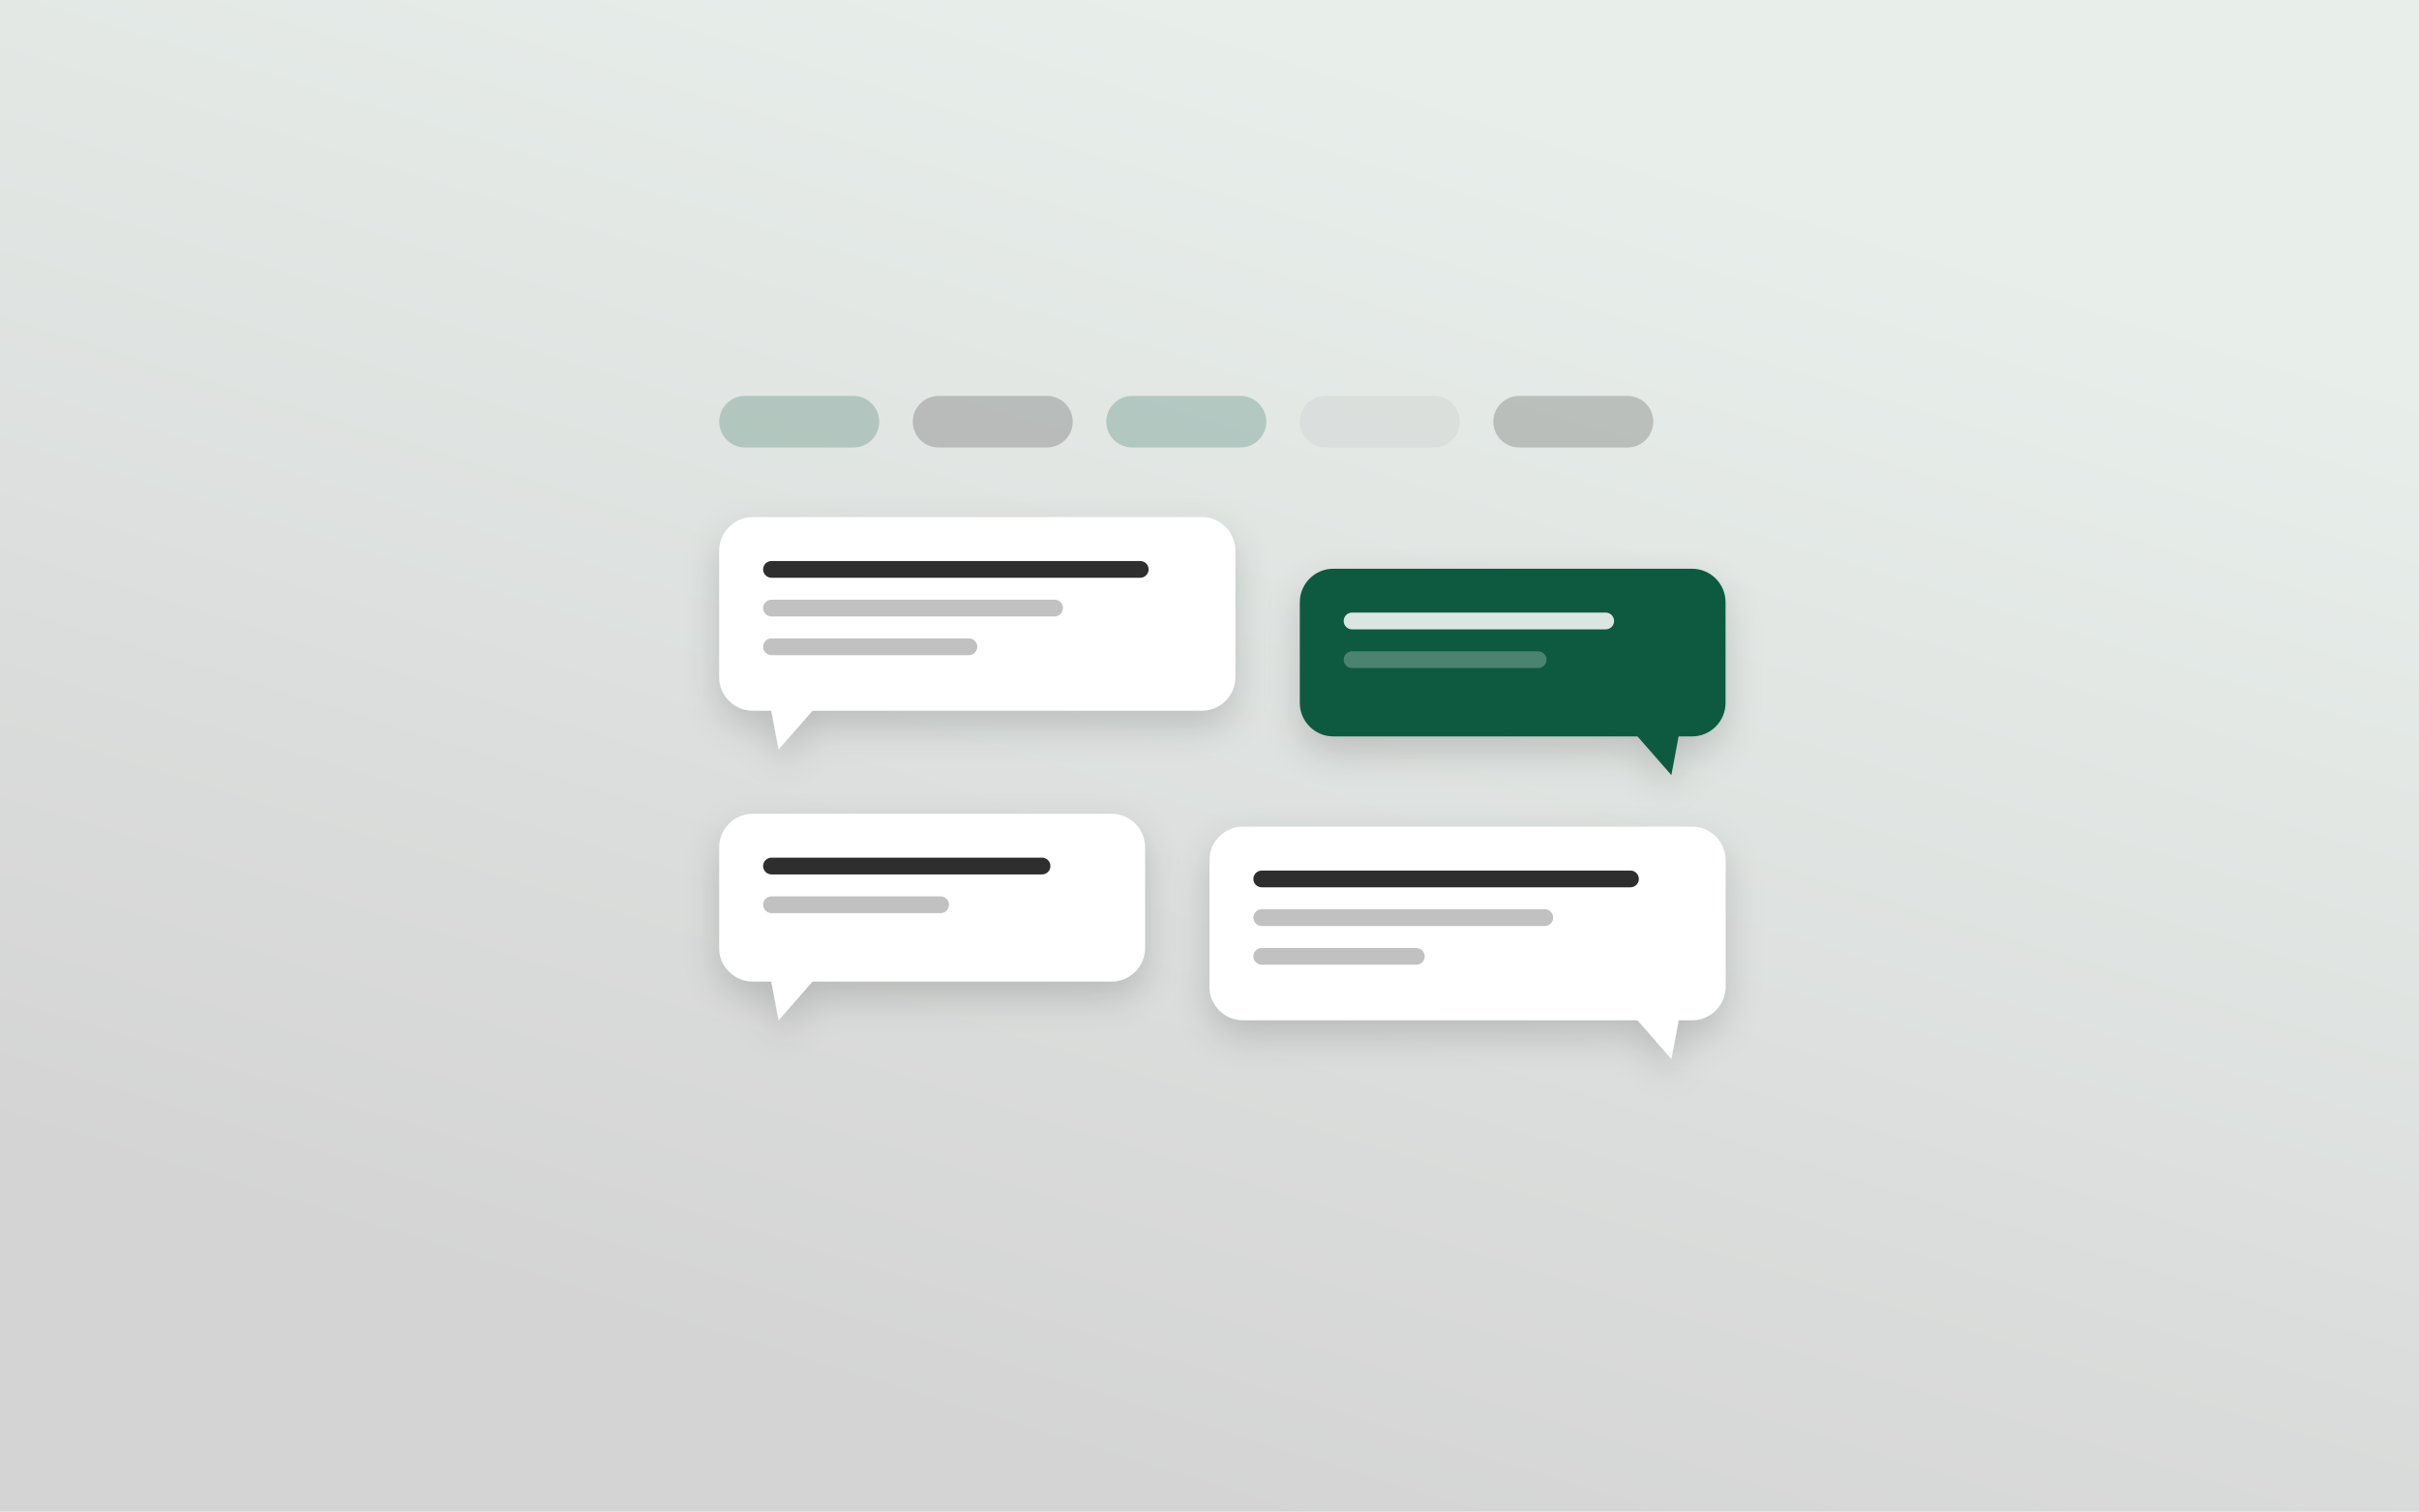
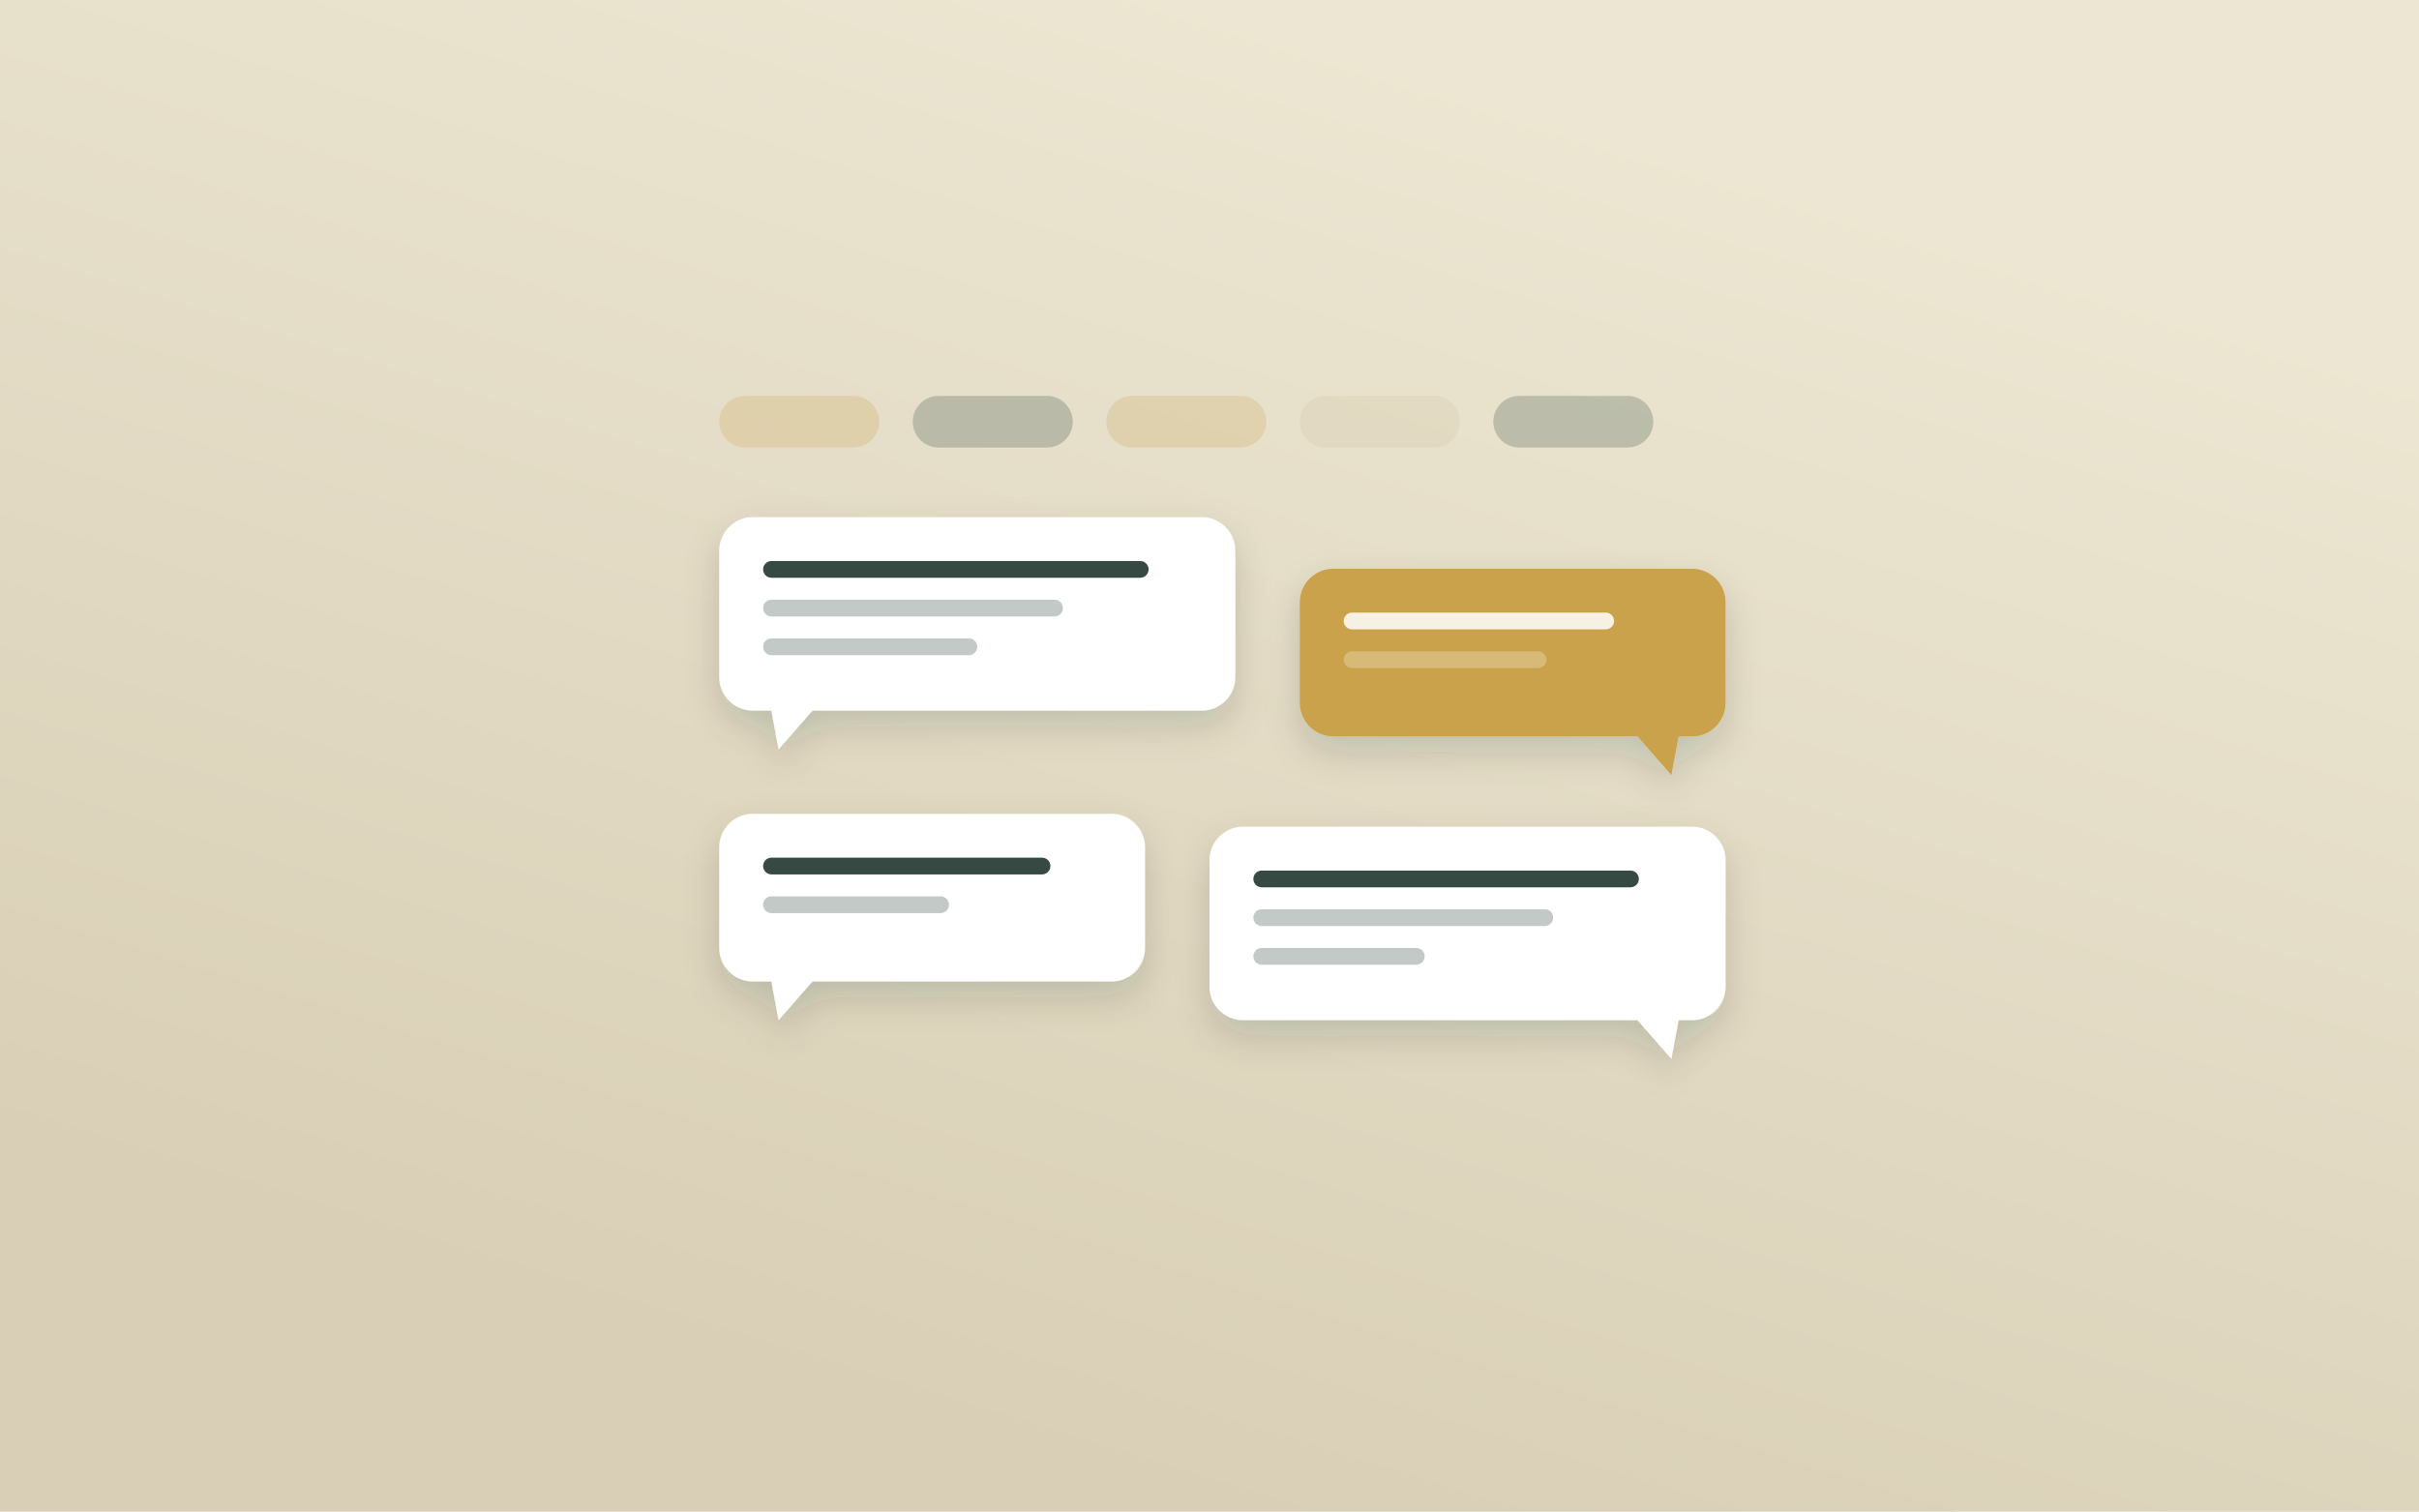
<svg xmlns="http://www.w3.org/2000/svg" viewBox="0 0 1200 750" width="1200" height="750">
  <defs>
    <linearGradient id="bg" x1="0.7" y1="0.1" x2="0.3" y2="0.9">
-       <stop offset="0" stop-color="#e8efeb" />
-       <stop offset="1" stop-color="#d4d4d4" />
+       <stop offset="0" stop-color="#ece6d2" />
+       <stop offset="1" stop-color="#d9cfb6" />
    </linearGradient>
    <filter id="sh" x="-20%" y="-20%" width="140%" height="160%">
-       <feDropShadow dx="0" dy="12" stdDeviation="14" flood-color="#0a0a0a" flood-opacity=".16" />
+       <feDropShadow dx="0" dy="12" stdDeviation="14" flood-color="#132a22" flood-opacity=".16" />
    </filter>
  </defs>
  <rect width="1200" height="750" fill="url(#bg)" />
  <g transform="translate(600 375) scale(0.64) translate(-600 -375)">
-     <rect x="220" y="96" width="124" height="40" rx="20" fill="#0c5a41" fill-opacity=".22" />
-     <rect x="370" y="96" width="124" height="40" rx="20" fill="#262626" fill-opacity=".22" />
-     <rect x="520" y="96" width="124" height="40" rx="20" fill="#0c5a41" fill-opacity=".22" />
-     <rect x="670" y="96" width="124" height="40" rx="20" fill="#bdbdbd" fill-opacity=".22" />
-     <rect x="820" y="96" width="124" height="40" rx="20" fill="#262626" fill-opacity=".22" />
+     <rect x="220" y="96" width="124" height="40" rx="20" fill="#c9a24b" fill-opacity=".22" />
+     <rect x="370" y="96" width="124" height="40" rx="20" fill="#1c3f34" fill-opacity=".22" />
+     <rect x="520" y="96" width="124" height="40" rx="20" fill="#c9a24b" fill-opacity=".22" />
+     <rect x="670" y="96" width="124" height="40" rx="20" fill="#cdbf9f" fill-opacity=".22" />
+     <rect x="820" y="96" width="124" height="40" rx="20" fill="#1c3f34" fill-opacity=".22" />
    <g filter="url(#sh)">
      <rect x="220" y="190" width="400" height="150" rx="26" fill="#fff" />
      <polygon points="260,338 294,338 266,370" fill="#fff" />
    </g>
-     <rect x="254" y="224" width="298.8" height="13" rx="6.5" fill="#0a0a0a" fill-opacity="0.85" />
-     <rect x="254" y="254" width="232.4" height="13" rx="6.5" fill="#0a0a0a" fill-opacity="0.25" />
-     <rect x="254" y="284" width="166" height="13" rx="6.5" fill="#0a0a0a" fill-opacity="0.25" />
+     <rect x="254" y="224" width="298.8" height="13" rx="6.5" fill="#132a22" fill-opacity="0.85" />
+     <rect x="254" y="254" width="232.4" height="13" rx="6.5" fill="#132a22" fill-opacity="0.25" />
+     <rect x="254" y="284" width="166" height="13" rx="6.5" fill="#132a22" fill-opacity="0.25" />
    <g filter="url(#sh)">
-       <rect x="670" y="230" width="330" height="130" rx="26" fill="#0c5a41" />
-       <polygon points="930,358 964,358 958,390" fill="#0c5a41" />
+       <rect x="670" y="230" width="330" height="130" rx="26" fill="#c9a24b" />
+       <polygon points="930,358 964,358 958,390" fill="#c9a24b" />
    </g>
    <rect x="704" y="264" width="209.6" height="13" rx="6.5" fill="#fff" fill-opacity="0.85" />
    <rect x="704" y="294" width="157.2" height="13" rx="6.5" fill="#fff" fill-opacity="0.25" />
    <g filter="url(#sh)">
      <rect x="220" y="420" width="330" height="130" rx="26" fill="#fff" />
      <polygon points="260,548 294,548 266,580" fill="#fff" />
    </g>
-     <rect x="254" y="454" width="222.7" height="13" rx="6.5" fill="#0a0a0a" fill-opacity="0.85" />
-     <rect x="254" y="484" width="144.1" height="13" rx="6.5" fill="#0a0a0a" fill-opacity="0.25" />
+     <rect x="254" y="454" width="222.7" height="13" rx="6.5" fill="#132a22" fill-opacity="0.85" />
+     <rect x="254" y="484" width="144.1" height="13" rx="6.5" fill="#132a22" fill-opacity="0.25" />
    <g filter="url(#sh)">
      <rect x="600" y="430" width="400" height="150" rx="26" fill="#fff" />
      <polygon points="930,578 964,578 958,610" fill="#fff" />
    </g>
-     <rect x="634" y="464" width="298.8" height="13" rx="6.5" fill="#0a0a0a" fill-opacity="0.85" />
-     <rect x="634" y="494" width="232.4" height="13" rx="6.5" fill="#0a0a0a" fill-opacity="0.25" />
-     <rect x="634" y="524" width="132.8" height="13" rx="6.5" fill="#0a0a0a" fill-opacity="0.25" />
+     <rect x="634" y="464" width="298.8" height="13" rx="6.5" fill="#132a22" fill-opacity="0.85" />
+     <rect x="634" y="494" width="232.4" height="13" rx="6.5" fill="#132a22" fill-opacity="0.25" />
+     <rect x="634" y="524" width="132.8" height="13" rx="6.5" fill="#132a22" fill-opacity="0.25" />
  </g>
</svg>
